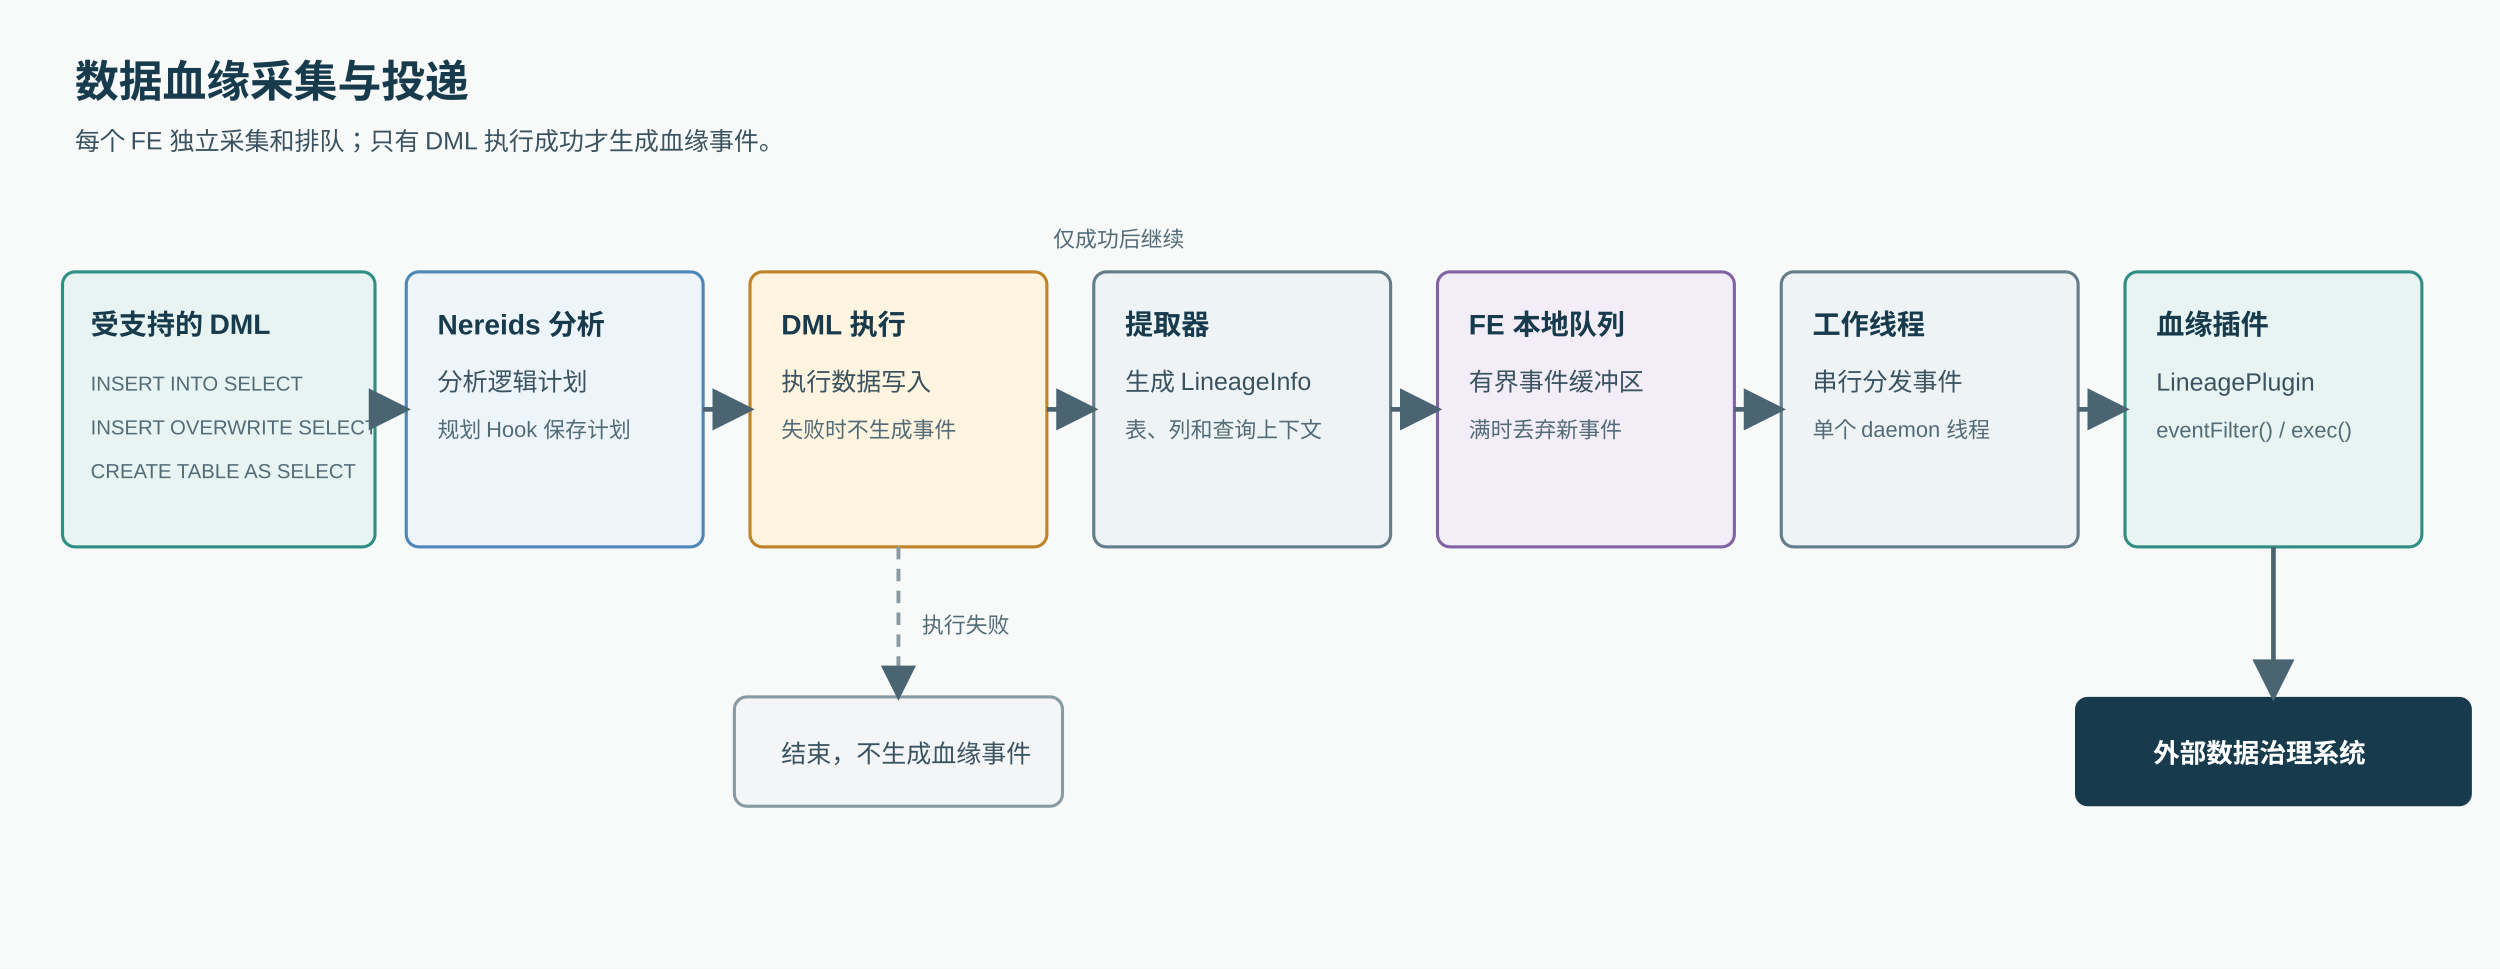
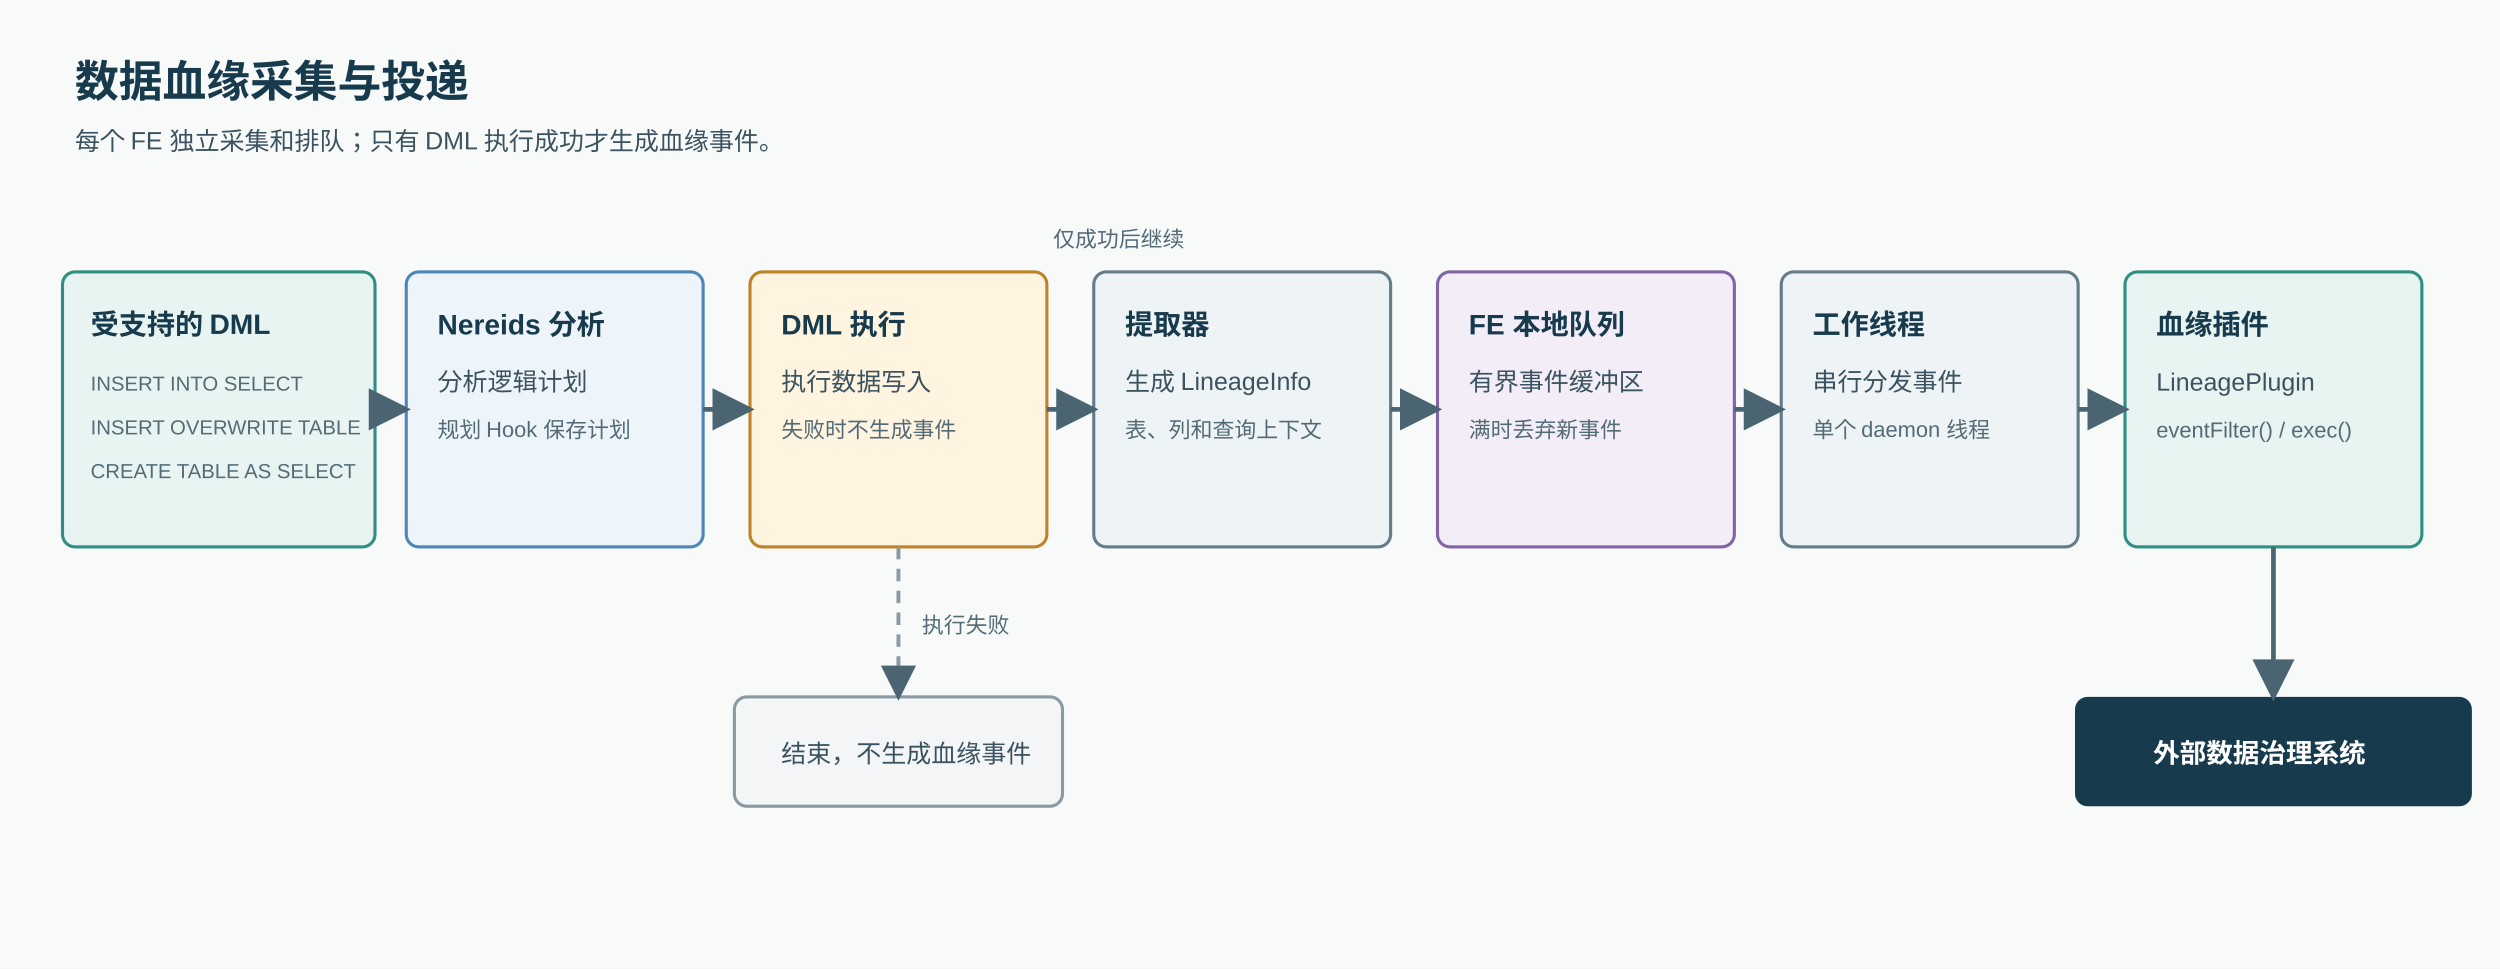
<svg xmlns="http://www.w3.org/2000/svg" width="1600" height="620" viewBox="0 0 1600 620" role="img" aria-labelledby="title desc">
  <defs>
    <marker id="arrow" markerWidth="9" markerHeight="9" refX="8" refY="4.5" orient="auto">
      <path d="M0,0 L9,4.5 L0,9 z" fill="#4b6472" />
    </marker>
    <style>
      .title { font: 700 28px Arial, 'PingFang SC', 'Microsoft YaHei', sans-serif; fill: #173b4d; }
      .label { font: 700 18px Arial, 'PingFang SC', 'Microsoft YaHei', sans-serif; fill: #173b4d; }
      .body { font: 16px Arial, 'PingFang SC', 'Microsoft YaHei', sans-serif; fill: #3b5360; }
      .small { font: 14px Arial, 'PingFang SC', 'Microsoft YaHei', sans-serif; fill: #526b77; }
      .command { font: 13px Arial, 'PingFang SC', 'Microsoft YaHei', sans-serif; fill: #526b77; }
      .edge { fill: none; stroke: #4b6472; stroke-width: 3; marker-end: url(#arrow); }
      .edge-muted { fill: none; stroke: #8a9aa3; stroke-width: 2.5; stroke-dasharray: 8 6; marker-end: url(#arrow); }
      .edge-label { font: 14px Arial, 'PingFang SC', 'Microsoft YaHei', sans-serif; fill: #526b77; }
    </style>
  </defs>
  <rect width="1600" height="620" fill="#f7faf9" />
  <text x="48" y="62" class="title">数据血缘采集与投递</text>
  <text x="48" y="96" class="body">每个 FE 独立采集和排队；只有 DML 执行成功才生成血缘事件。</text>
  <rect x="40" y="174" width="200" height="176" rx="8" fill="#e7f4f1" stroke="#2f8f83" stroke-width="2" />
  <text x="58" y="214" class="label">受支持的 DML</text>
  <text x="58" y="250" class="command">INSERT INTO SELECT</text>
-   <text x="58" y="278" class="command">INSERT OVERWRITE SELECT</text>
+   <text x="58" y="278" class="command">INSERT OVERWRITE TABLE</text>
  <text x="58" y="306" class="command">CREATE TABLE AS SELECT</text>
  <rect x="260" y="174" width="190" height="176" rx="8" fill="#edf5fb" stroke="#4d86b7" stroke-width="2" />
  <text x="280" y="214" class="label">Nereids 分析</text>
  <text x="280" y="250" class="body">分析逻辑计划</text>
  <text x="280" y="280" class="small">规划 Hook 保存计划</text>
  <rect x="480" y="174" width="190" height="176" rx="8" fill="#fff4df" stroke="#bf8329" stroke-width="2" />
  <text x="500" y="214" class="label">DML 执行</text>
  <text x="500" y="250" class="body">执行数据写入</text>
  <text x="500" y="280" class="small">失败时不生成事件</text>
  <rect x="700" y="174" width="190" height="176" rx="8" fill="#eef3f5" stroke="#647d89" stroke-width="2" />
  <text x="720" y="214" class="label">提取器</text>
  <text x="720" y="250" class="body">生成 LineageInfo</text>
  <text x="720" y="280" class="small">表、列和查询上下文</text>
  <rect x="920" y="174" width="190" height="176" rx="8" fill="#f3edf8" stroke="#8263a4" stroke-width="2" />
  <text x="940" y="214" class="label">FE 本地队列</text>
  <text x="940" y="250" class="body">有界事件缓冲区</text>
  <text x="940" y="280" class="small">满时丢弃新事件</text>
  <rect x="1140" y="174" width="190" height="176" rx="8" fill="#eef3f5" stroke="#647d89" stroke-width="2" />
  <text x="1160" y="214" class="label">工作线程</text>
  <text x="1160" y="250" class="body">串行分发事件</text>
  <text x="1160" y="280" class="small">单个 daemon 线程</text>
  <rect x="1360" y="174" width="190" height="176" rx="8" fill="#e7f4f1" stroke="#2f8f83" stroke-width="2" />
  <text x="1380" y="214" class="label">血缘插件</text>
  <text x="1380" y="250" class="body">LineagePlugin</text>
  <text x="1380" y="280" class="small">eventFilter() / exec()</text>
  <path d="M240 262 H260" class="edge" />
  <path d="M450 262 H480" class="edge" />
  <path d="M670 262 H700" class="edge" />
  <text x="674" y="158" class="edge-label">仅成功后继续</text>
  <path d="M890 262 H920" class="edge" />
  <path d="M1110 262 H1140" class="edge" />
  <path d="M1330 262 H1360" class="edge" />
  <rect x="470" y="446" width="210" height="70" rx="8" fill="#f3f5f6" stroke="#8a9aa3" stroke-width="2" />
  <text x="500" y="488" class="body">结束，不生成血缘事件</text>
  <path d="M575 350 V446" class="edge-muted" />
  <text x="590" y="405" class="edge-label">执行失败</text>
  <rect x="1328" y="446" width="254" height="70" rx="8" fill="#173b4d" />
  <text x="1378" y="488" style="font:700 17px Arial,'PingFang SC','Microsoft YaHei',sans-serif;fill:#fff">外部数据治理系统</text>
  <path d="M1455 350 V446" class="edge" />
</svg>
